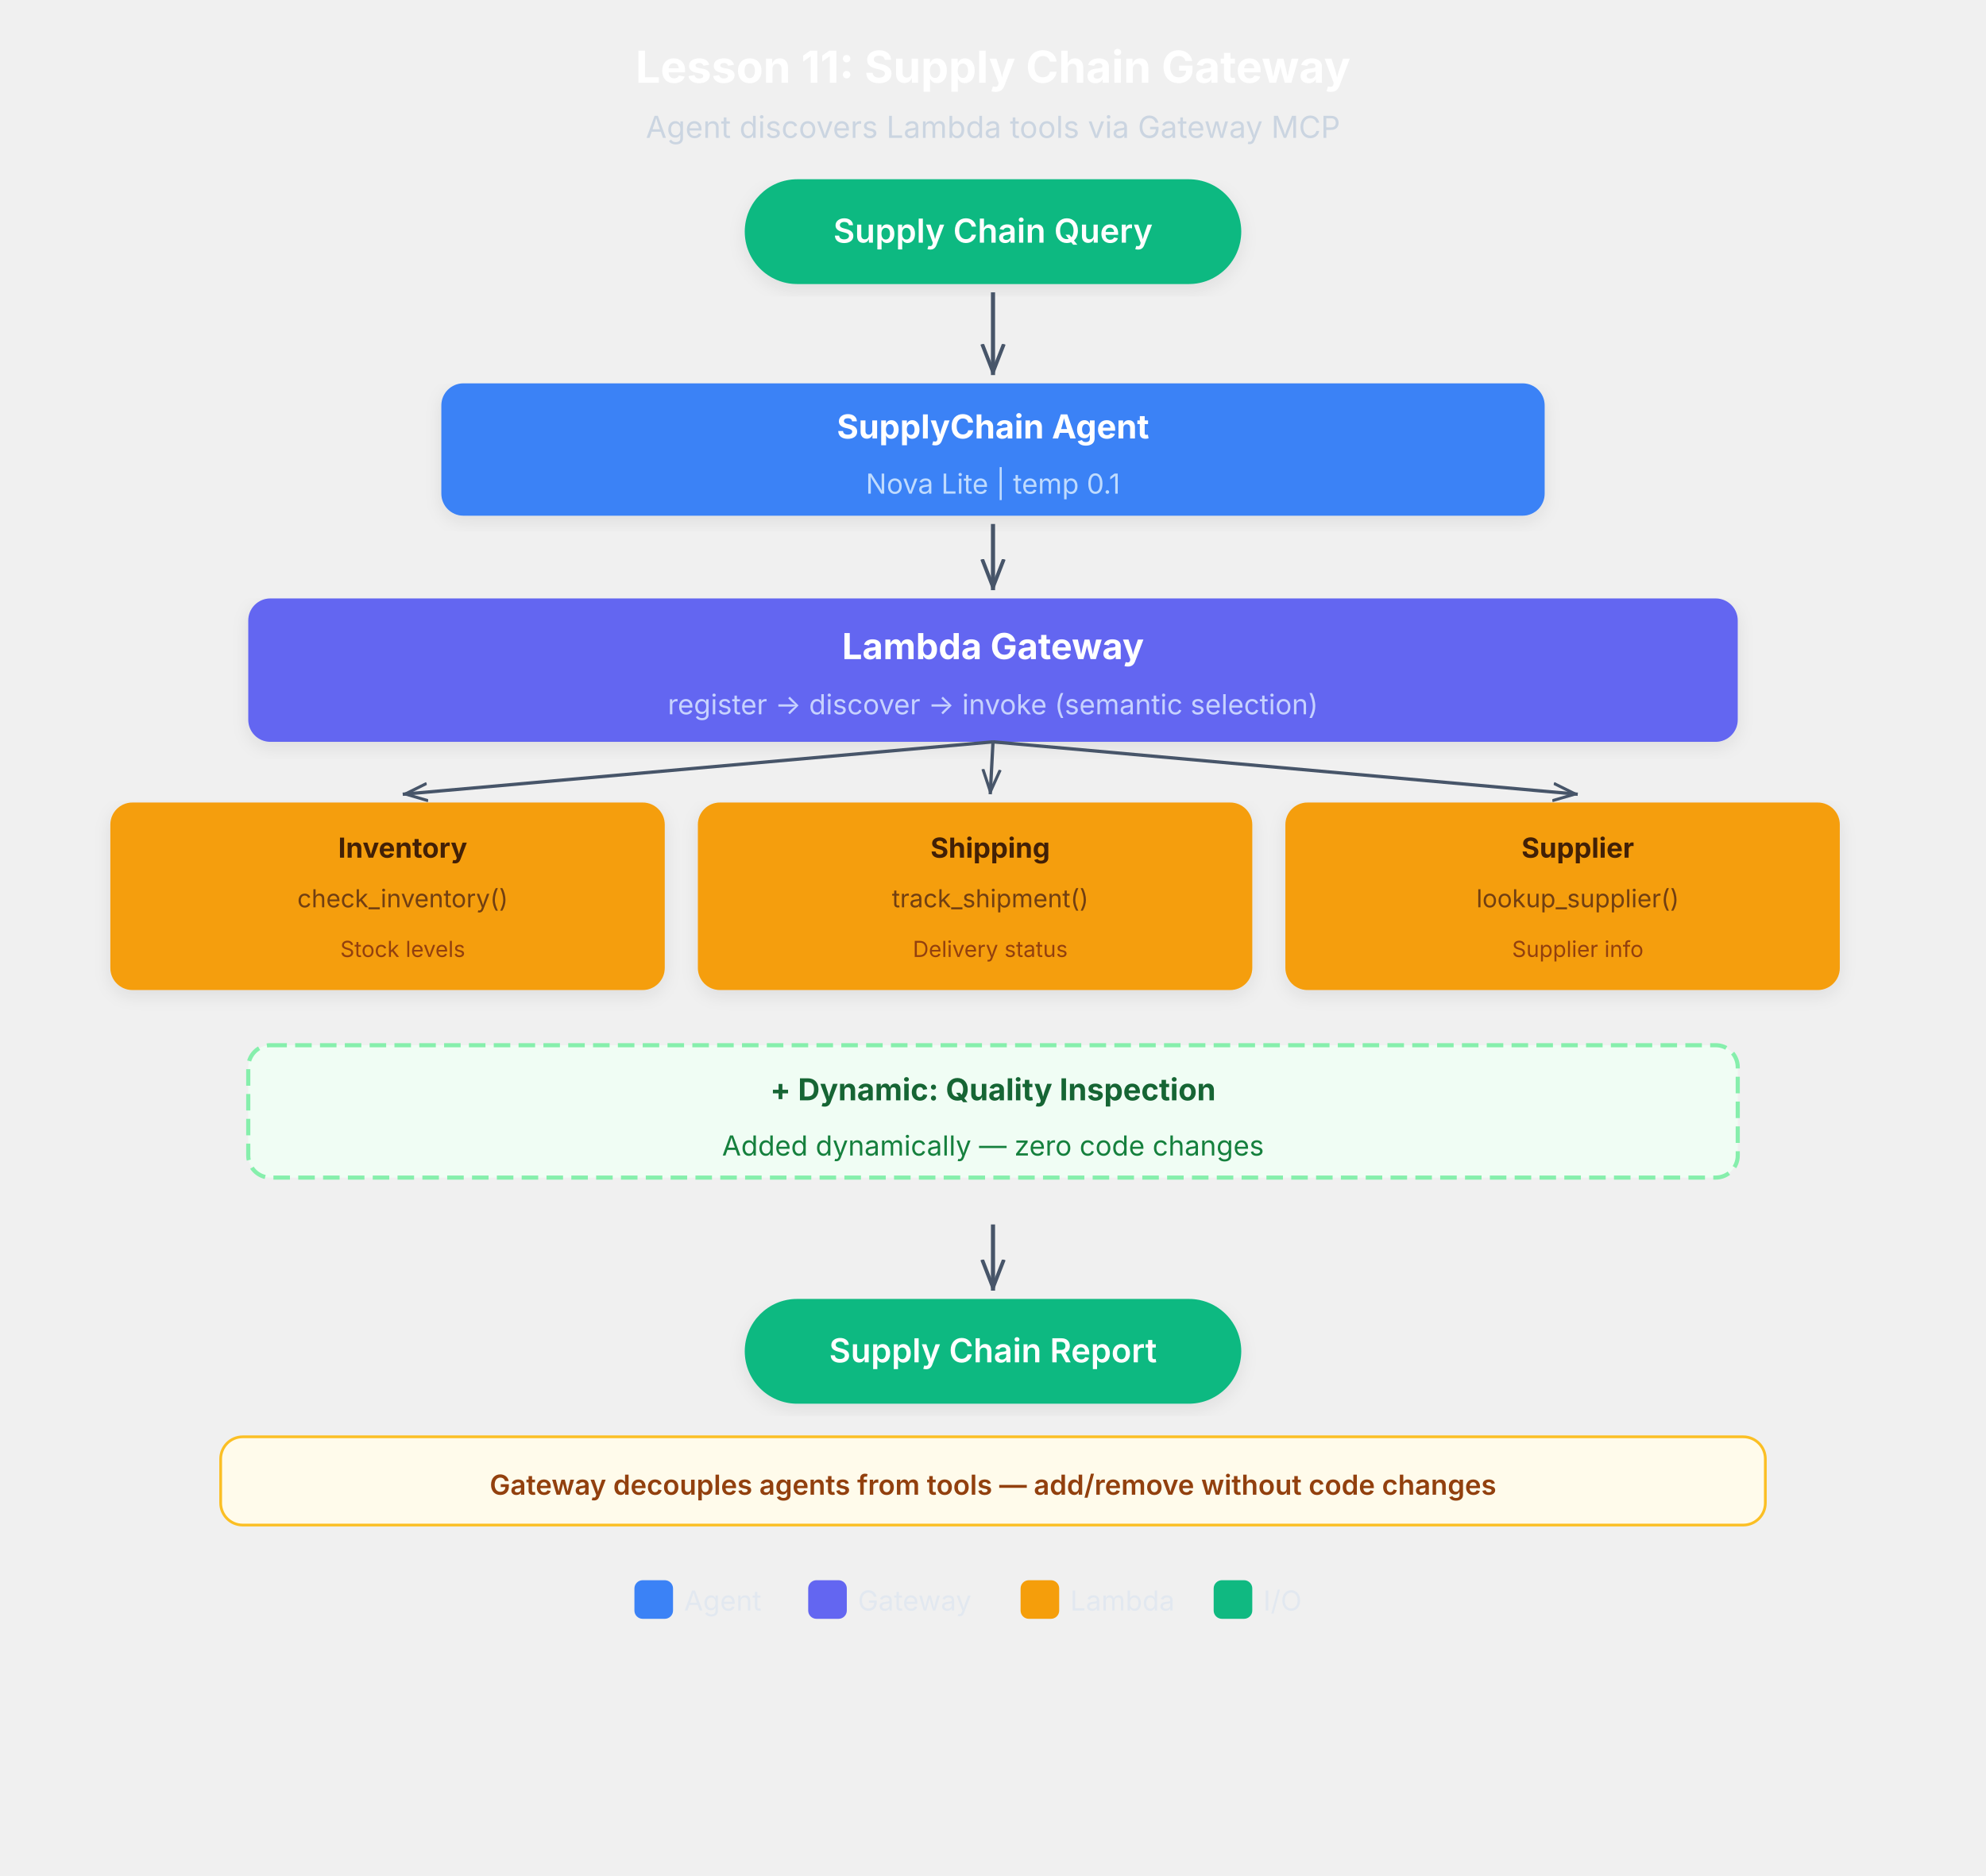
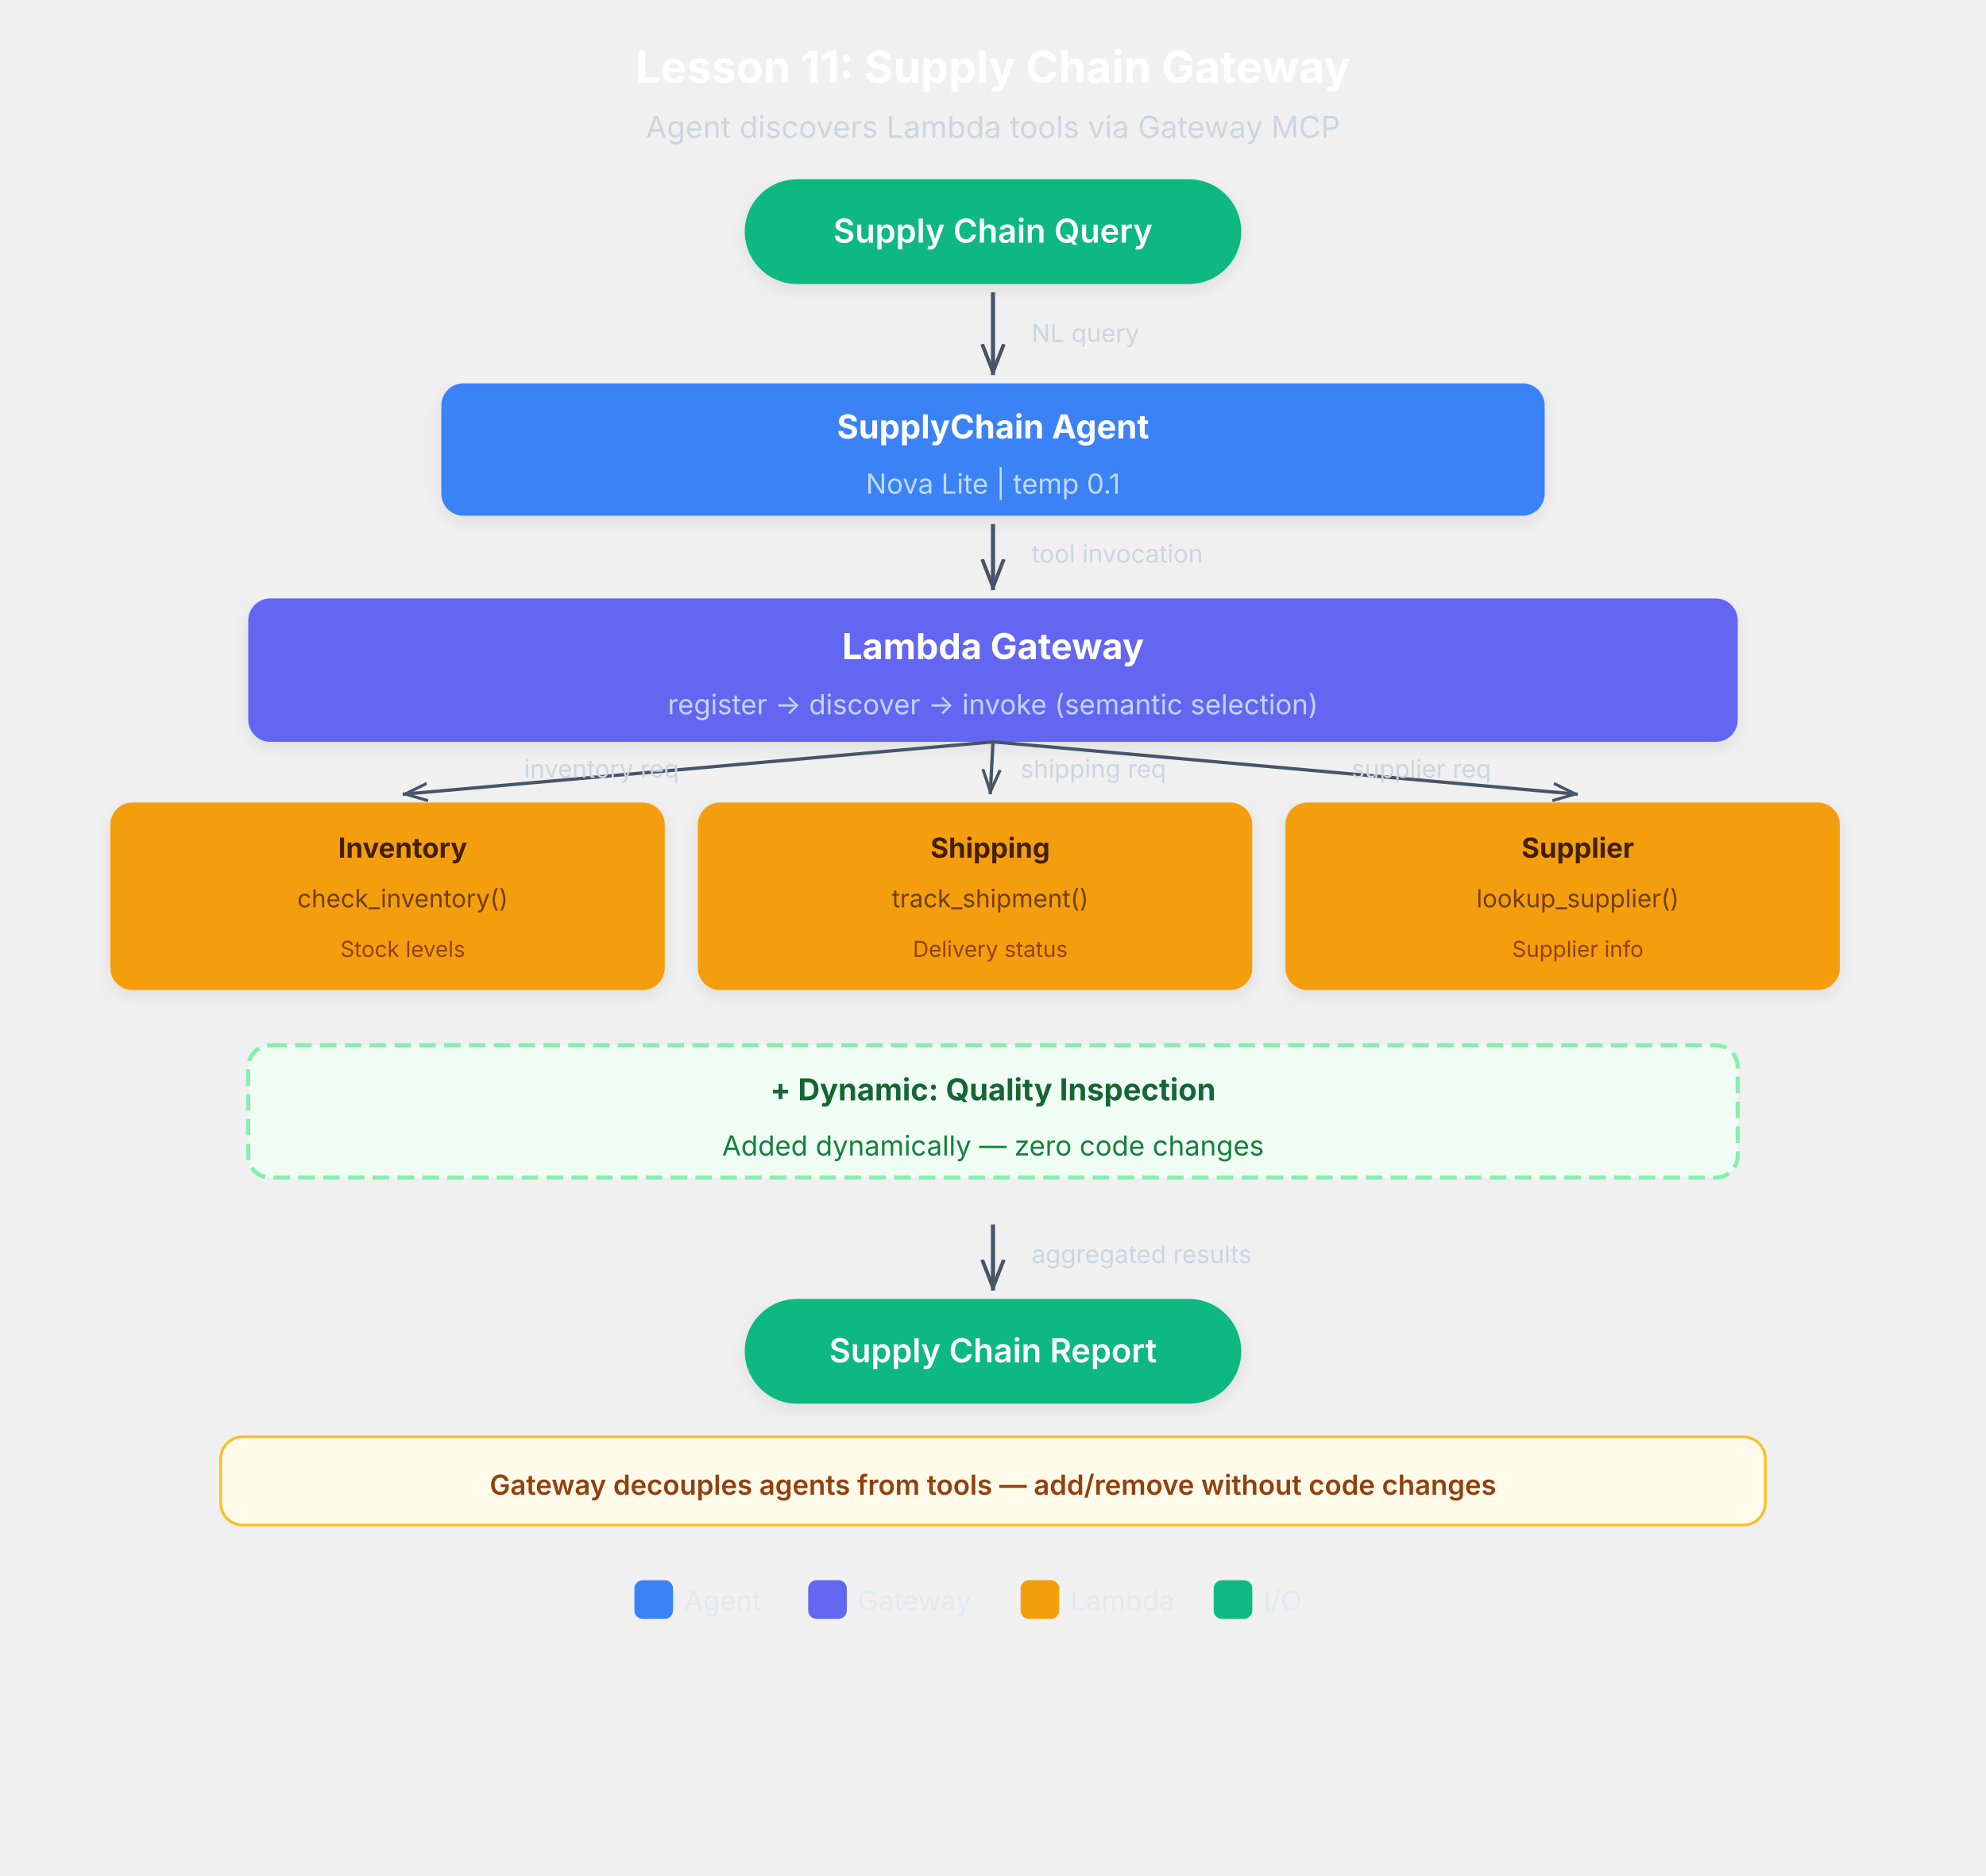
<svg xmlns="http://www.w3.org/2000/svg" viewBox="0 0 720 680" font-family="system-ui, -apple-system, &quot;Segoe UI&quot;, sans-serif">
  <defs>
    <filter id="sh" x="-4%" y="-4%" width="108%" height="116%">
      <feDropShadow dx="0" dy="2" stdDeviation="3" flood-opacity="0.08" />
    </filter>
    <marker id="a" viewBox="0 0 10 8" refX="10" refY="4" markerWidth="8" markerHeight="6" orient="auto">
      <path d="M0,0.5 L9,4 L0,7.5" fill="none" stroke="#475569" stroke-width="1.2" stroke-linejoin="round" />
    </marker>
    <marker id="ah" viewBox="0 0 10 8" refX="10" refY="4" markerWidth="8" markerHeight="6" orient="auto">
      <path d="M0,0.5 L9,4 L0,7.5" fill="none" stroke="#475569" stroke-width="1.2" stroke-linejoin="round" />
    </marker>
  </defs>
  <text x="360" y="30" text-anchor="middle" font-size="16" font-weight="700" fill="#ffffff">Lesson 11: Supply Chain Gateway</text>
  <text x="360" y="50" text-anchor="middle" font-size="11" fill="#cbd5e1">Agent discovers Lambda tools via Gateway MCP</text>
  <rect x="270" y="65" width="180" height="38" rx="19" fill="#10b981" filter="url(#sh)" />
  <text x="360" y="88" text-anchor="middle" font-size="12" font-weight="600" fill="white">Supply Chain Query</text>
  <rect x="160" y="139" width="400" height="48" rx="8" fill="#3b82f6" filter="url(#sh)" />
  <text x="360" y="159" text-anchor="middle" font-size="12" font-weight="700" fill="white">SupplyChain Agent</text>
  <text x="360" y="179" text-anchor="middle" font-size="10" fill="#bfdbfe">Nova Lite | temp 0.1</text>
  <rect x="90" y="217" width="540" height="52" rx="8" fill="#6366f1" filter="url(#sh)" />
  <text x="360" y="239" text-anchor="middle" font-size="13" font-weight="700" fill="white">Lambda Gateway</text>
  <text x="360" y="259" text-anchor="middle" font-size="10" fill="#c7d2fe">register → discover → invoke (semantic selection)</text>
  <rect x="40" y="291" width="201" height="68" rx="8" fill="#f59e0b" filter="url(#sh)" />
  <text x="146" y="311" text-anchor="middle" font-size="10" font-weight="700" fill="#422006">Inventory</text>
  <text x="146" y="329" text-anchor="middle" font-size="9" fill="#713f12">check_inventory()</text>
  <text x="146" y="347" text-anchor="middle" font-size="8" fill="#92400e">Stock levels</text>
  <rect x="253" y="291" width="201" height="68" rx="8" fill="#f59e0b" filter="url(#sh)" />
  <text x="359" y="311" text-anchor="middle" font-size="10" font-weight="700" fill="#422006">Shipping</text>
  <text x="359" y="329" text-anchor="middle" font-size="9" fill="#713f12">track_shipment()</text>
  <text x="359" y="347" text-anchor="middle" font-size="8" fill="#92400e">Delivery status</text>
  <rect x="466" y="291" width="201" height="68" rx="8" fill="#f59e0b" filter="url(#sh)" />
  <text x="572" y="311" text-anchor="middle" font-size="10" font-weight="700" fill="#422006">Supplier</text>
  <text x="572" y="329" text-anchor="middle" font-size="9" fill="#713f12">lookup_supplier()</text>
  <text x="572" y="347" text-anchor="middle" font-size="8" fill="#92400e">Supplier info</text>
  <rect x="90" y="379" width="540" height="48" rx="8" fill="#f0fdf4" stroke="#86efac" stroke-width="1.5" stroke-dasharray="6,3" />
  <text x="360" y="399" text-anchor="middle" font-size="11" font-weight="700" fill="#166534">+ Dynamic: Quality Inspection</text>
  <text x="360" y="419" text-anchor="middle" font-size="10" fill="#15803d">Added dynamically — zero code changes</text>
  <rect x="270" y="471" width="180" height="38" rx="19" fill="#10b981" filter="url(#sh)" />
  <text x="360" y="494" text-anchor="middle" font-size="12" font-weight="600" fill="white">Supply Chain Report</text>
  <rect x="80" y="521" width="560" height="32" rx="8" fill="#fffbeb" stroke="#fbbf24" stroke-width="1" />
  <text x="360" y="542" text-anchor="middle" font-size="10" font-weight="600" fill="#92400e">Gateway decouples agents from tools — add/remove without code changes</text>
  <rect x="230" y="573" width="14" height="14" rx="3" fill="#3b82f6" />
  <text x="248" y="584" font-size="10" fill="#e2e8f0">Agent</text>
  <rect x="293" y="573" width="14" height="14" rx="3" fill="#6366f1" />
  <text x="311" y="584" font-size="10" fill="#e2e8f0">Gateway</text>
  <rect x="370" y="573" width="14" height="14" rx="3" fill="#f59e0b" />
  <text x="388" y="584" font-size="10" fill="#e2e8f0">Lambda</text>
  <rect x="440" y="573" width="14" height="14" rx="3" fill="#10b981" />
  <text x="458" y="584" font-size="10" fill="#e2e8f0">I/O</text>
  <g id="arrows">
    <line x1="360" y1="106" x2="360" y2="136" stroke="#475569" stroke-width="1.5" marker-end="url(#a)" />
+     <text x="374" y="124" font-size="9" fill="#cbd5e1">NL query</text>
    <line x1="360" y1="190" x2="360" y2="214" stroke="#475569" stroke-width="1.5" marker-end="url(#a)" />
+     <text x="374" y="204" font-size="9" fill="#cbd5e1">tool invocation</text>
    <line x1="360" y1="269" x2="146" y2="288" stroke="#475569" stroke-width="1.2" marker-end="url(#a)" />
+     <text x="190" y="282" font-size="9" fill="#cbd5e1">inventory req</text>
    <line x1="360" y1="269" x2="359" y2="288" stroke="#475569" stroke-width="1.2" marker-end="url(#a)" />
+     <text x="370" y="282" font-size="9" fill="#cbd5e1">shipping req</text>
    <line x1="360" y1="269" x2="572" y2="288" stroke="#475569" stroke-width="1.2" marker-end="url(#a)" />
+     <text x="490" y="282" font-size="9" fill="#cbd5e1">supplier req</text>
    <line x1="360" y1="444" x2="360" y2="468" stroke="#475569" stroke-width="1.5" marker-end="url(#a)" />
+     <text x="374" y="458" font-size="9" fill="#cbd5e1">aggregated results</text>
  </g>
</svg>
